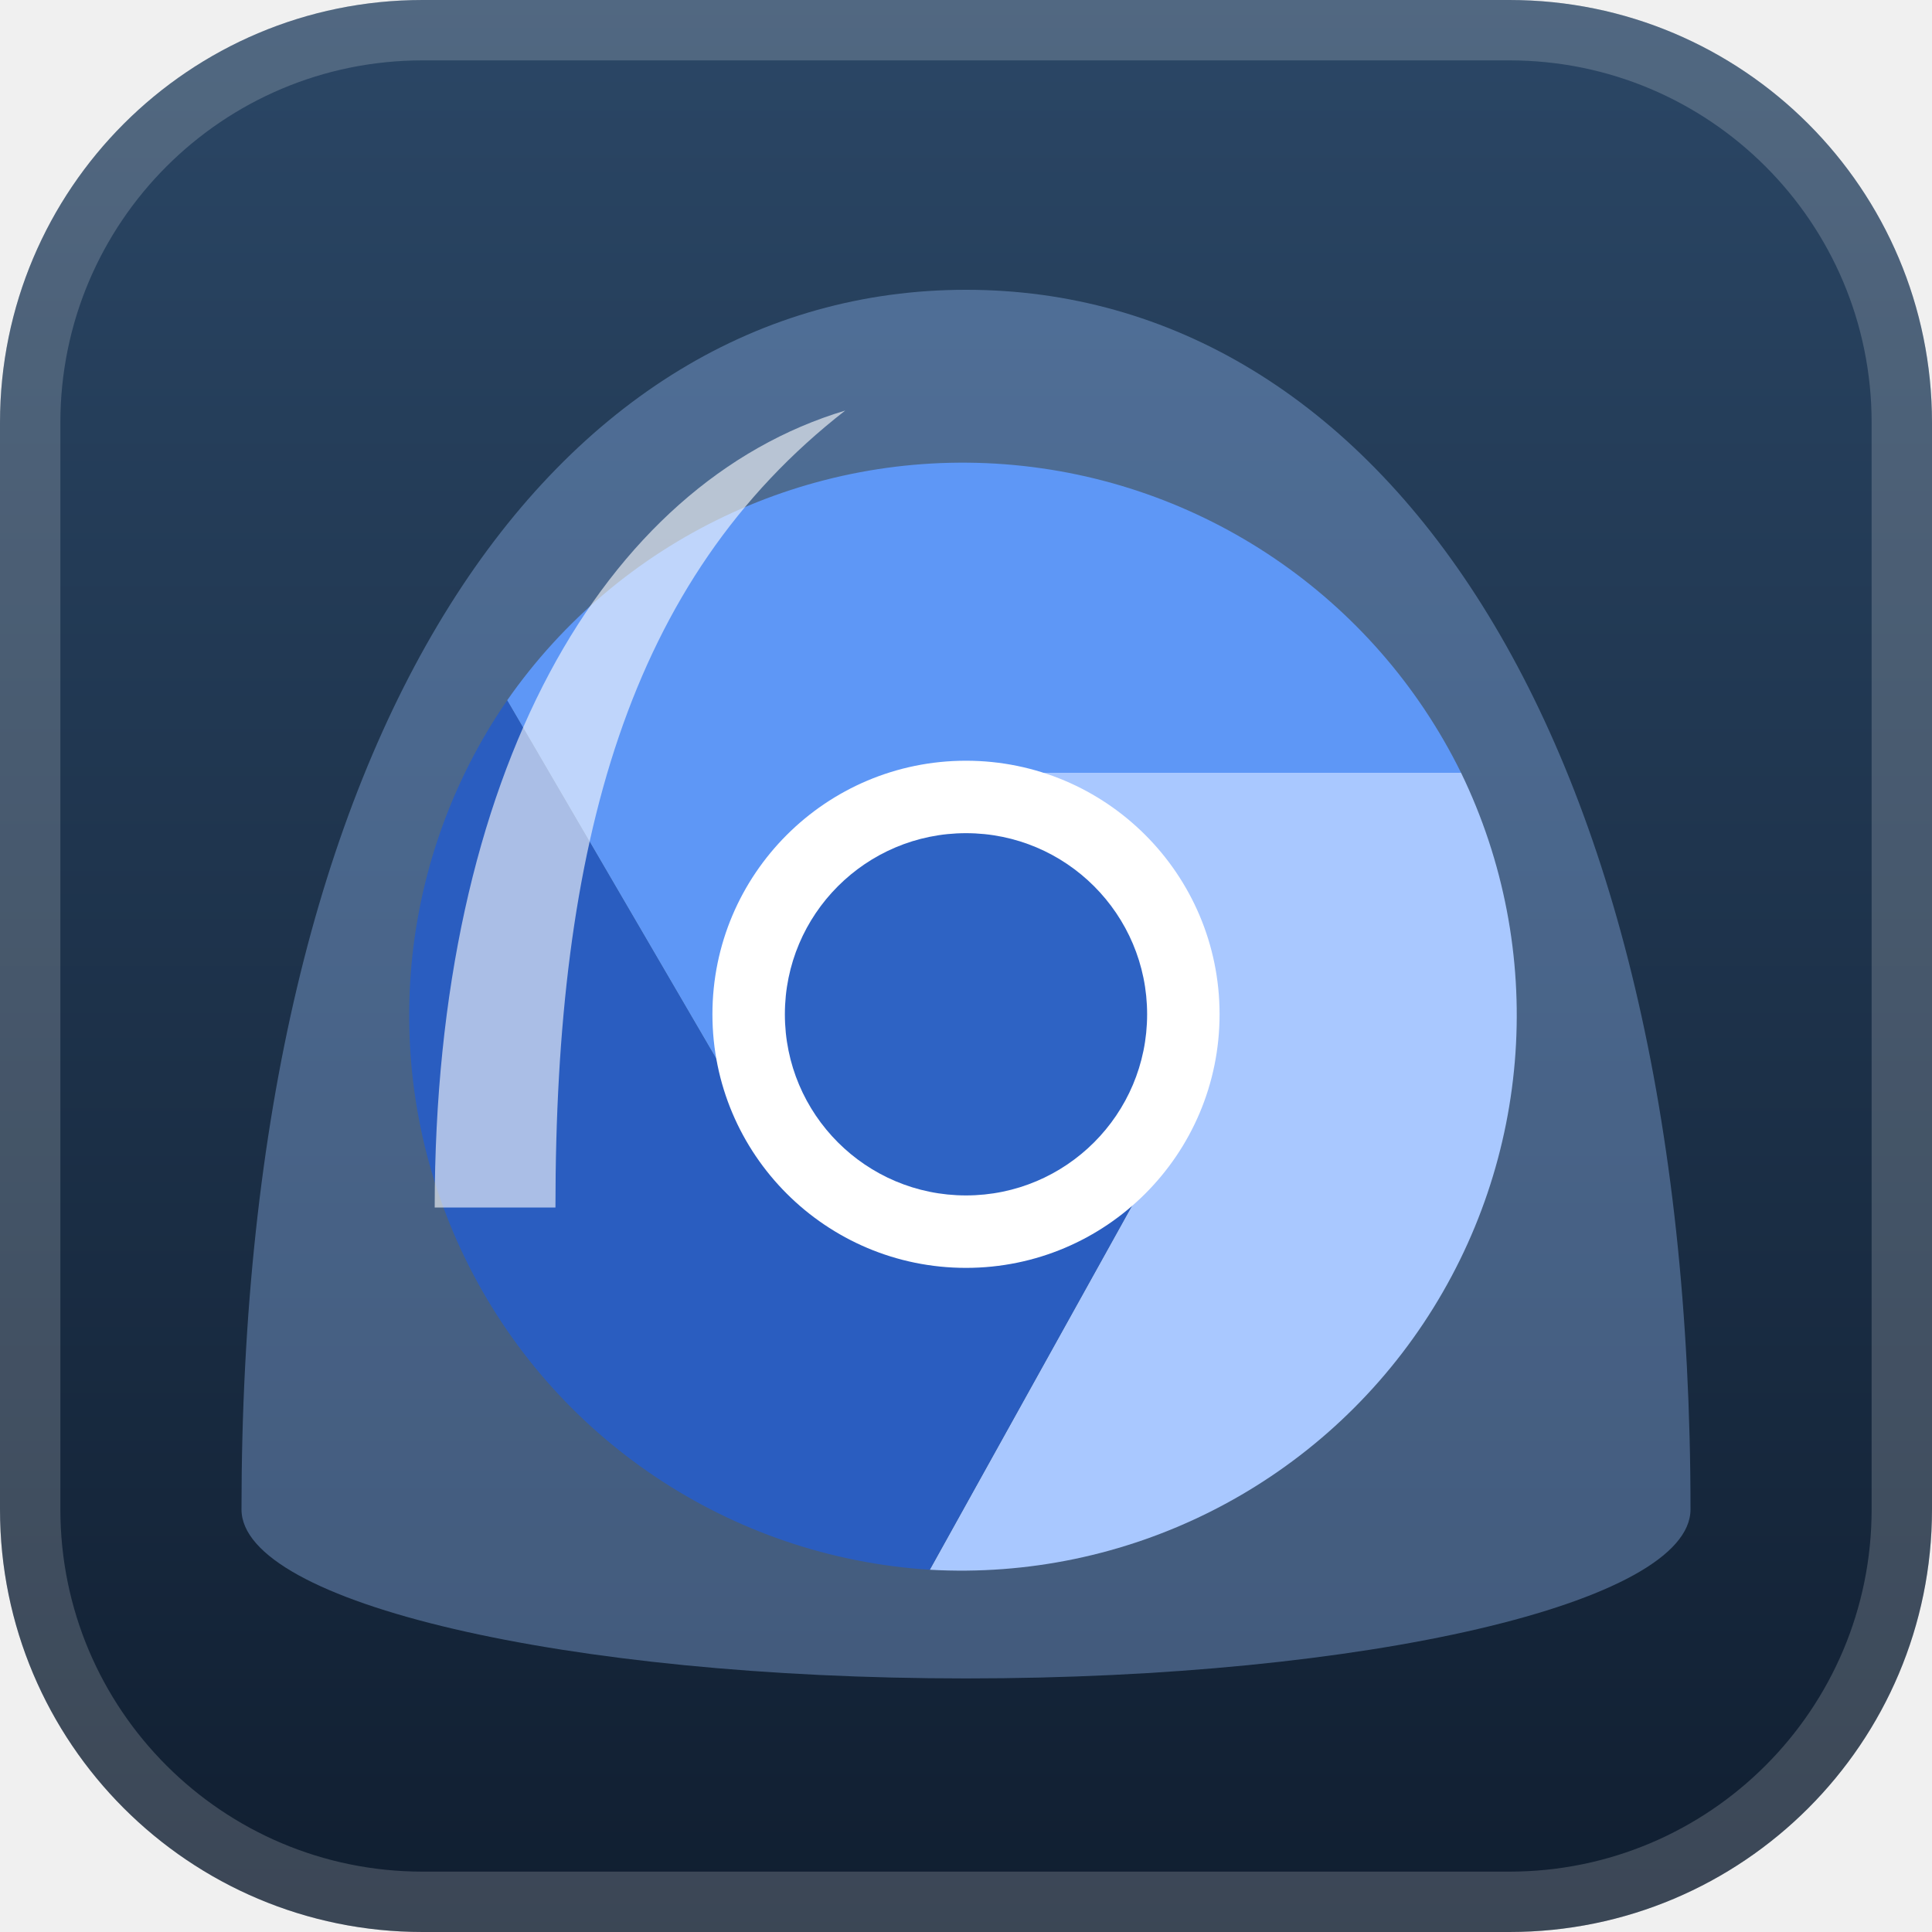
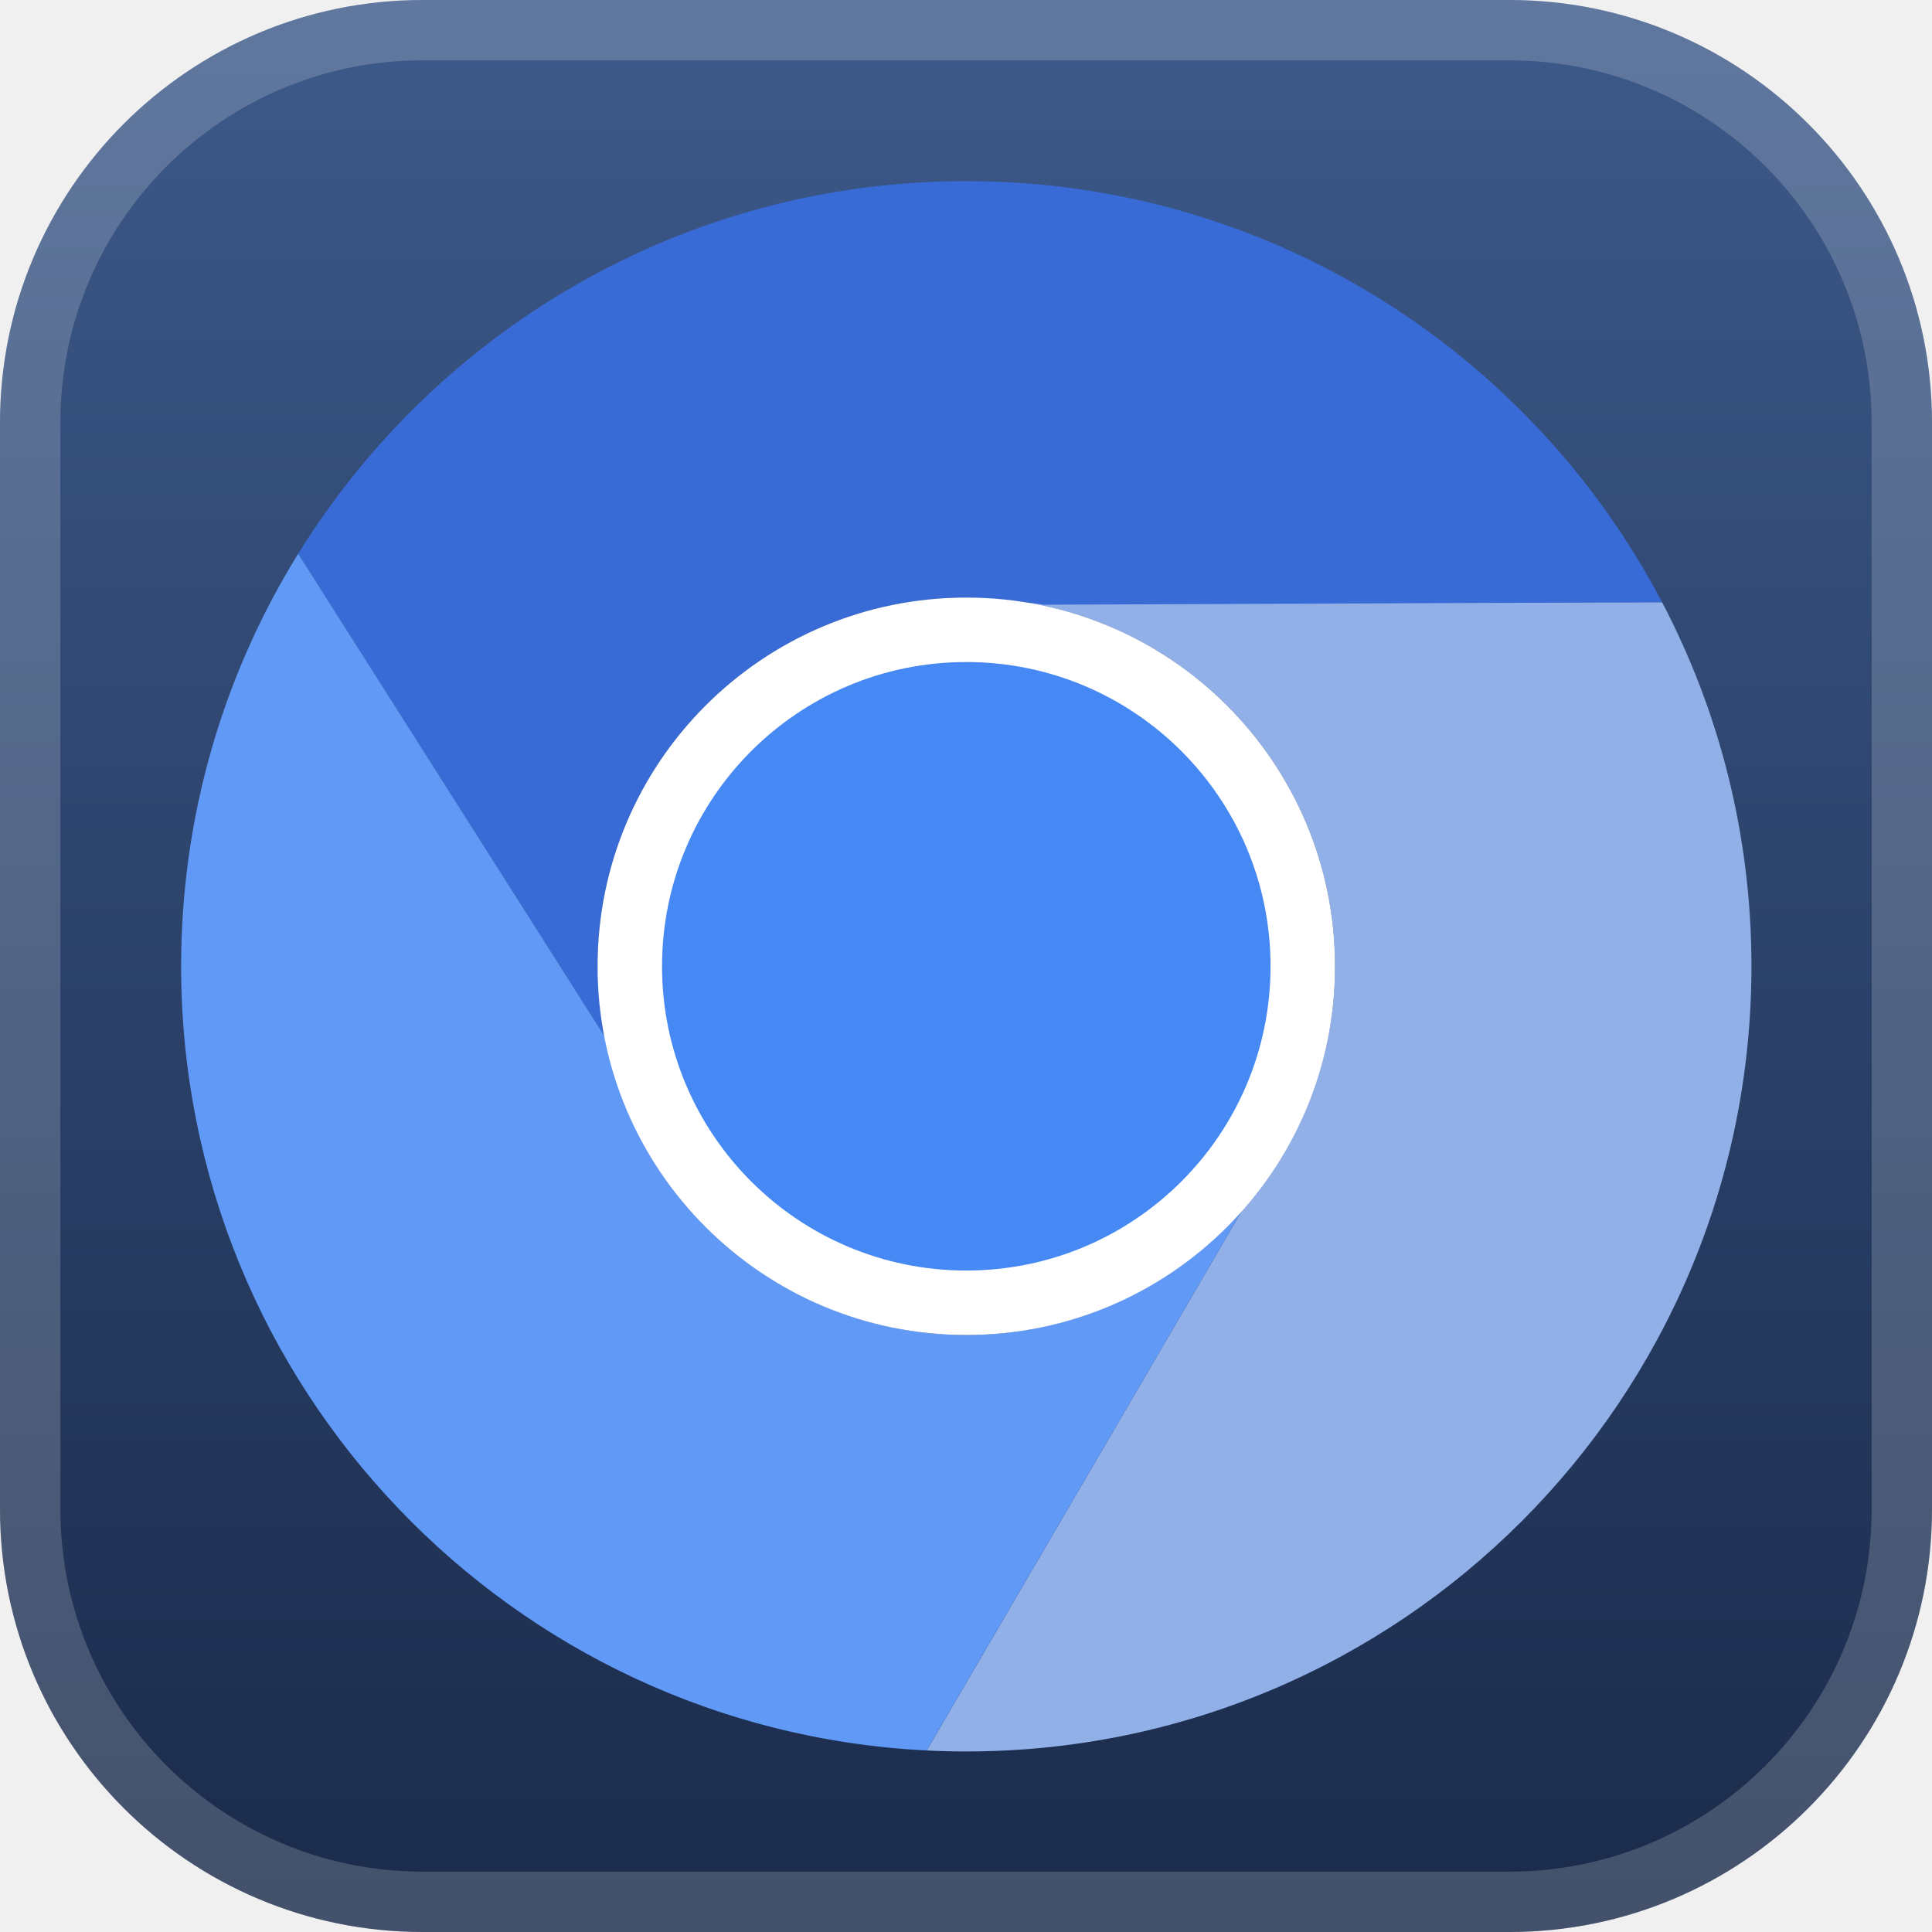
<svg xmlns="http://www.w3.org/2000/svg" viewBox="0 0 16 16">
  <defs>
    <linearGradient id="chromium-16-l1" x1="0" y1="0" x2="0" y2="1">
-       <stop offset="0" stop-color="#2B4766" />
-       <stop offset="1" stop-color="#101E30" />
+       <stop offset="0" stop-color="#3D5A8A" />
+       <stop offset="1" stop-color="#1A2A4A" />
    </linearGradient>
  </defs>
  <rect x="0" y="0" width="16" height="16" rx="3.5" fill="url(#chromium-16-l1)" />
-   <path d="M2 12.5C2 6 4.6 2.4 8 2.4S14 6 14 12.5A6 1.4 0 0 1 2 12.5Z" fill="#9CC4FF" opacity="0.35" />
-   <path d="M6.3 9.4L4.2 5.8A4.6 4.6 0 0 1 12.1 6.4L8.0 6.4L8 8.4Z" fill="#5E97F6" />
-   <path d="M8.0 6.4L12.1 6.4A4.6 4.6 0 0 1 7.7 13.0L9.7 9.4L8 8.4Z" fill="#A9C8FF" />
-   <path d="M9.7 9.4L7.7 13.0A4.6 4.6 0 0 1 4.2 5.8L6.3 9.4L8 8.4Z" fill="#2A5DC0" />
-   <circle cx="8" cy="8.4" r="2.1" fill="#fff" />
-   <circle cx="8" cy="8.4" r="1.5" fill="#2E63C4" />
-   <path d="M3.6 10C3.6 6.4 5 4 7 3.4 5.2 4.8 4.6 7 4.6 10z" fill="#fff" opacity="0.6" />
+   <g transform="translate(1.5 1.5) scale(0.0254)">
+     <path d="m 482.854,137.3 c -358.564,286.461 -179.282,143.231 0,0 z m 0,0 -207.256,0.081 c 57.071,9.36 100.62,58.9 100.621,118.62 -0.042,29.37 -10.834,57.709 -30.339,79.667 L 243.093,511.677 c 4.276,0.212 8.578,0.323 12.907,0.323 141.385,5e-4 256,-114.615 256,-256 1.6e-4,-42.843 -10.541,-83.218 -29.146,-118.7 z" fill="#91b0e8" />
+     <path d="M 256,0 C 163.962,-3.2767811e-4 83.281,48.579 38.165,121.486 L 138.064,278.813 C 138.527,286.301 135.787,256.538 135.781,256 135.782,189.605 189.605,135.782 256,135.781 c 6.233,0.05 19.107,1.307 25.257,2.321 l 201.597,-0.803 C 440.062,55.688 354.542,-3.5270922e-4 256,0 Z M 38.134,121.536 c -62.083,296.971 -31.042,148.485 0,0 z" fill="#396bd7" />
+     <path d="M 38.165,121.486 C 13.975,160.576 -1.8204245e-4,206.653 0,256 -4.8582912e-4,393.056 107.705,504.954 243.093,511.677 L 345.879,335.667 C 323.096,361.414 290.38,376.175 256,376.219 198.438,376.171 148.987,335.329 138.064,278.813 Z" fill="#6199f6" />
+     <circle cx="256" cy="256" r="120.22" fill="#ffffff" />
+     <circle cx="256" cy="256" r="99.2" fill="#4688f4" />
+   </g>
  <rect x="0.25" y="0.25" width="15.5" height="15.5" rx="3.25" fill="none" stroke="#fff" stroke-opacity="0.18" stroke-width="0.5" />
</svg>
